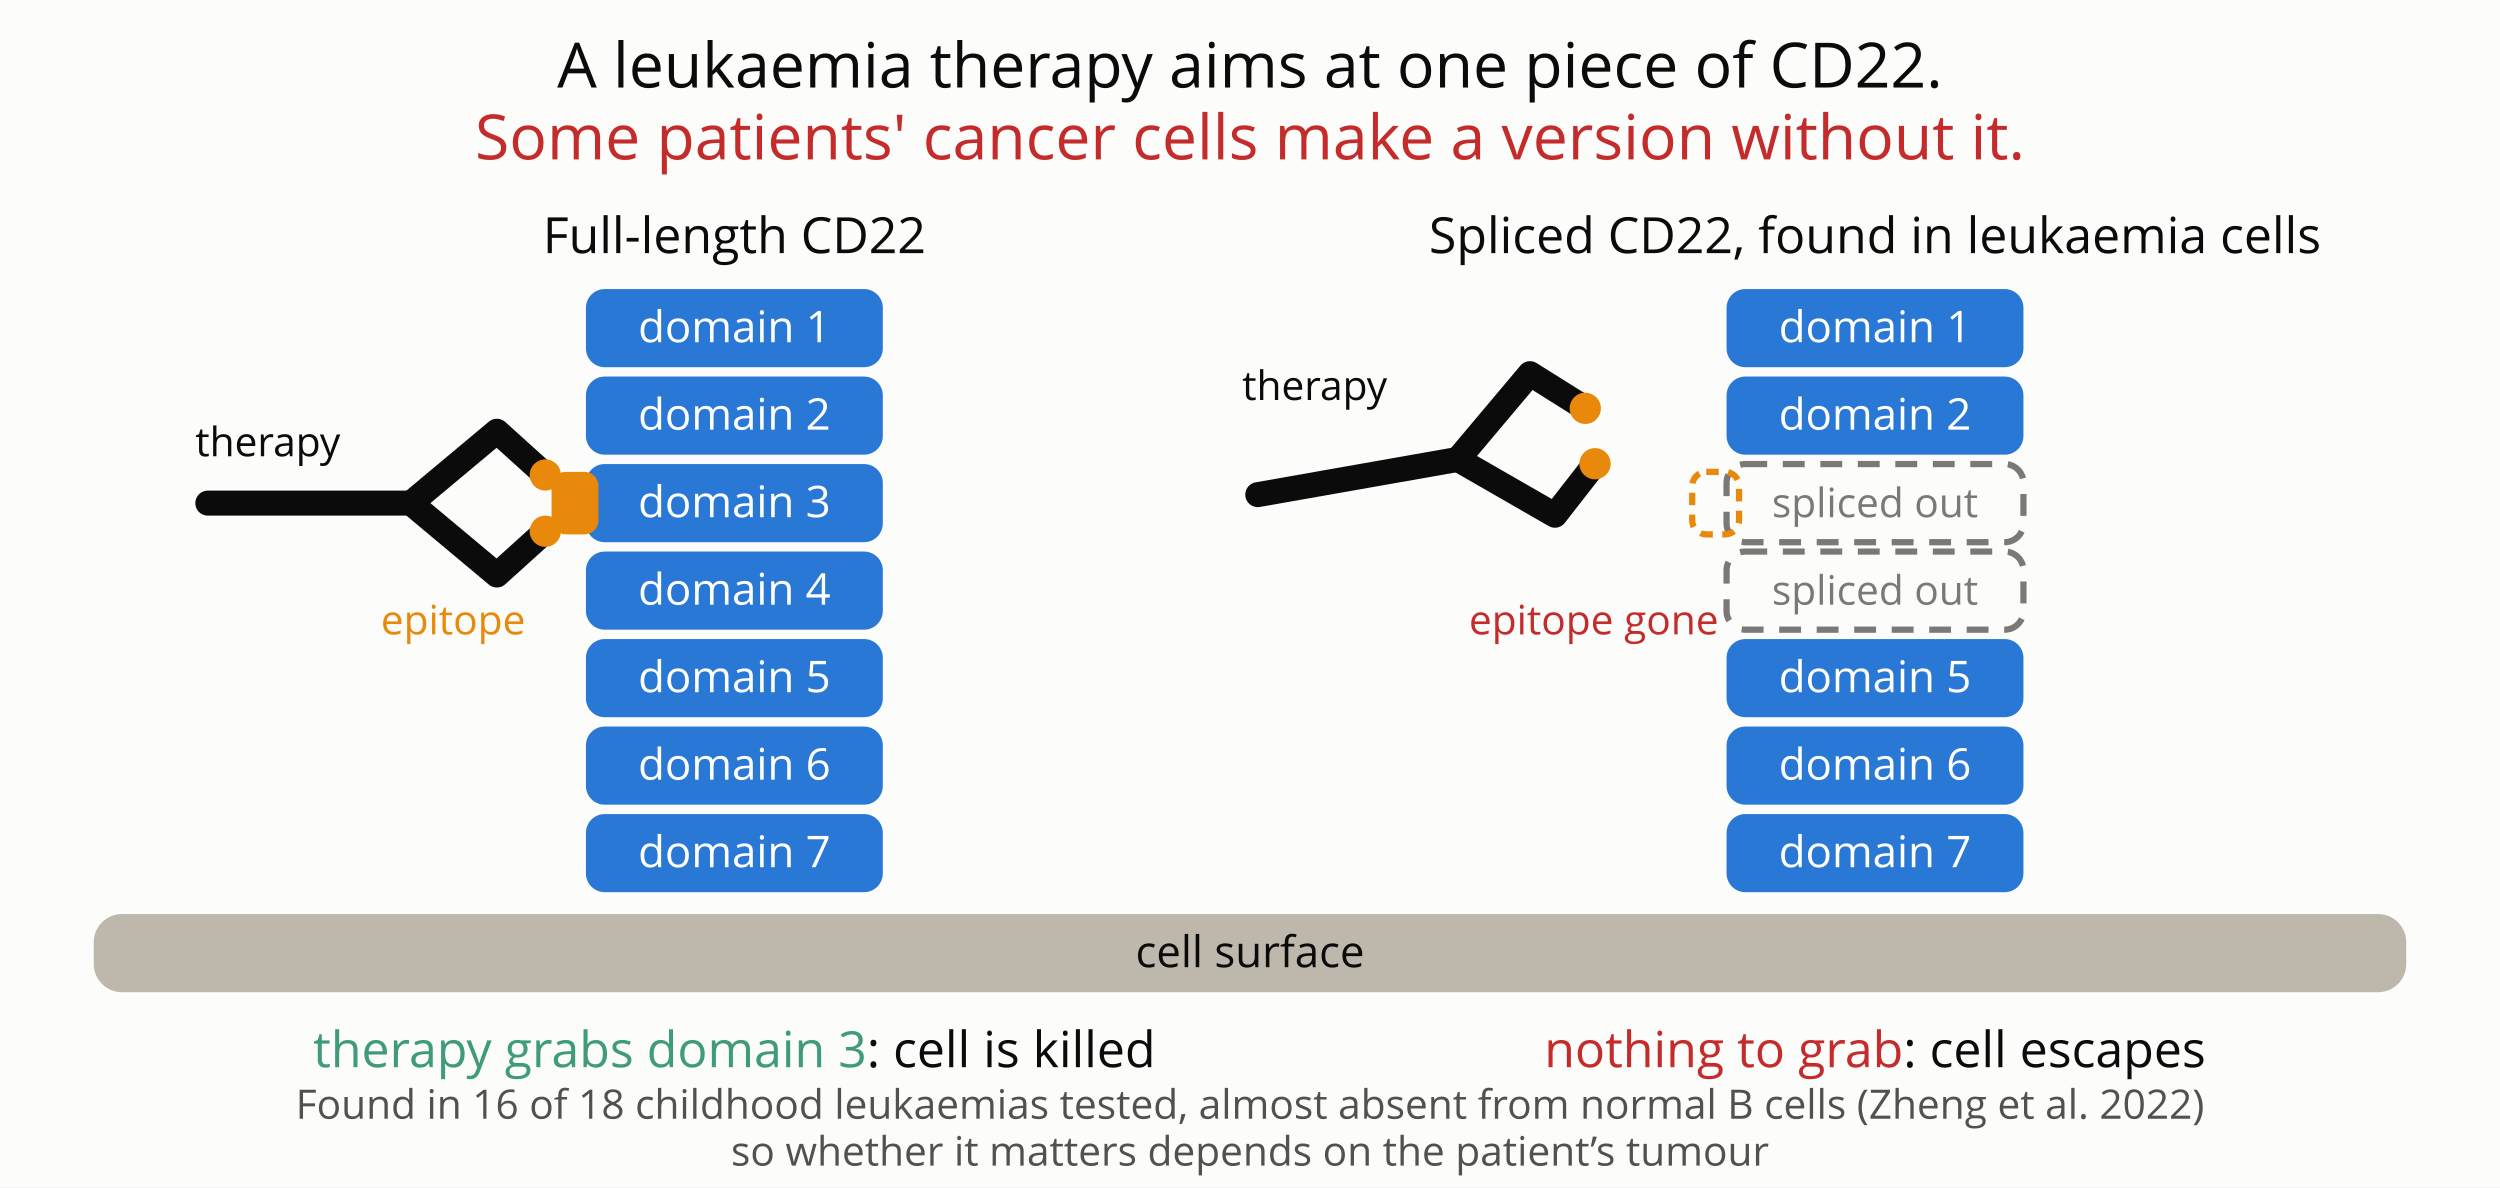
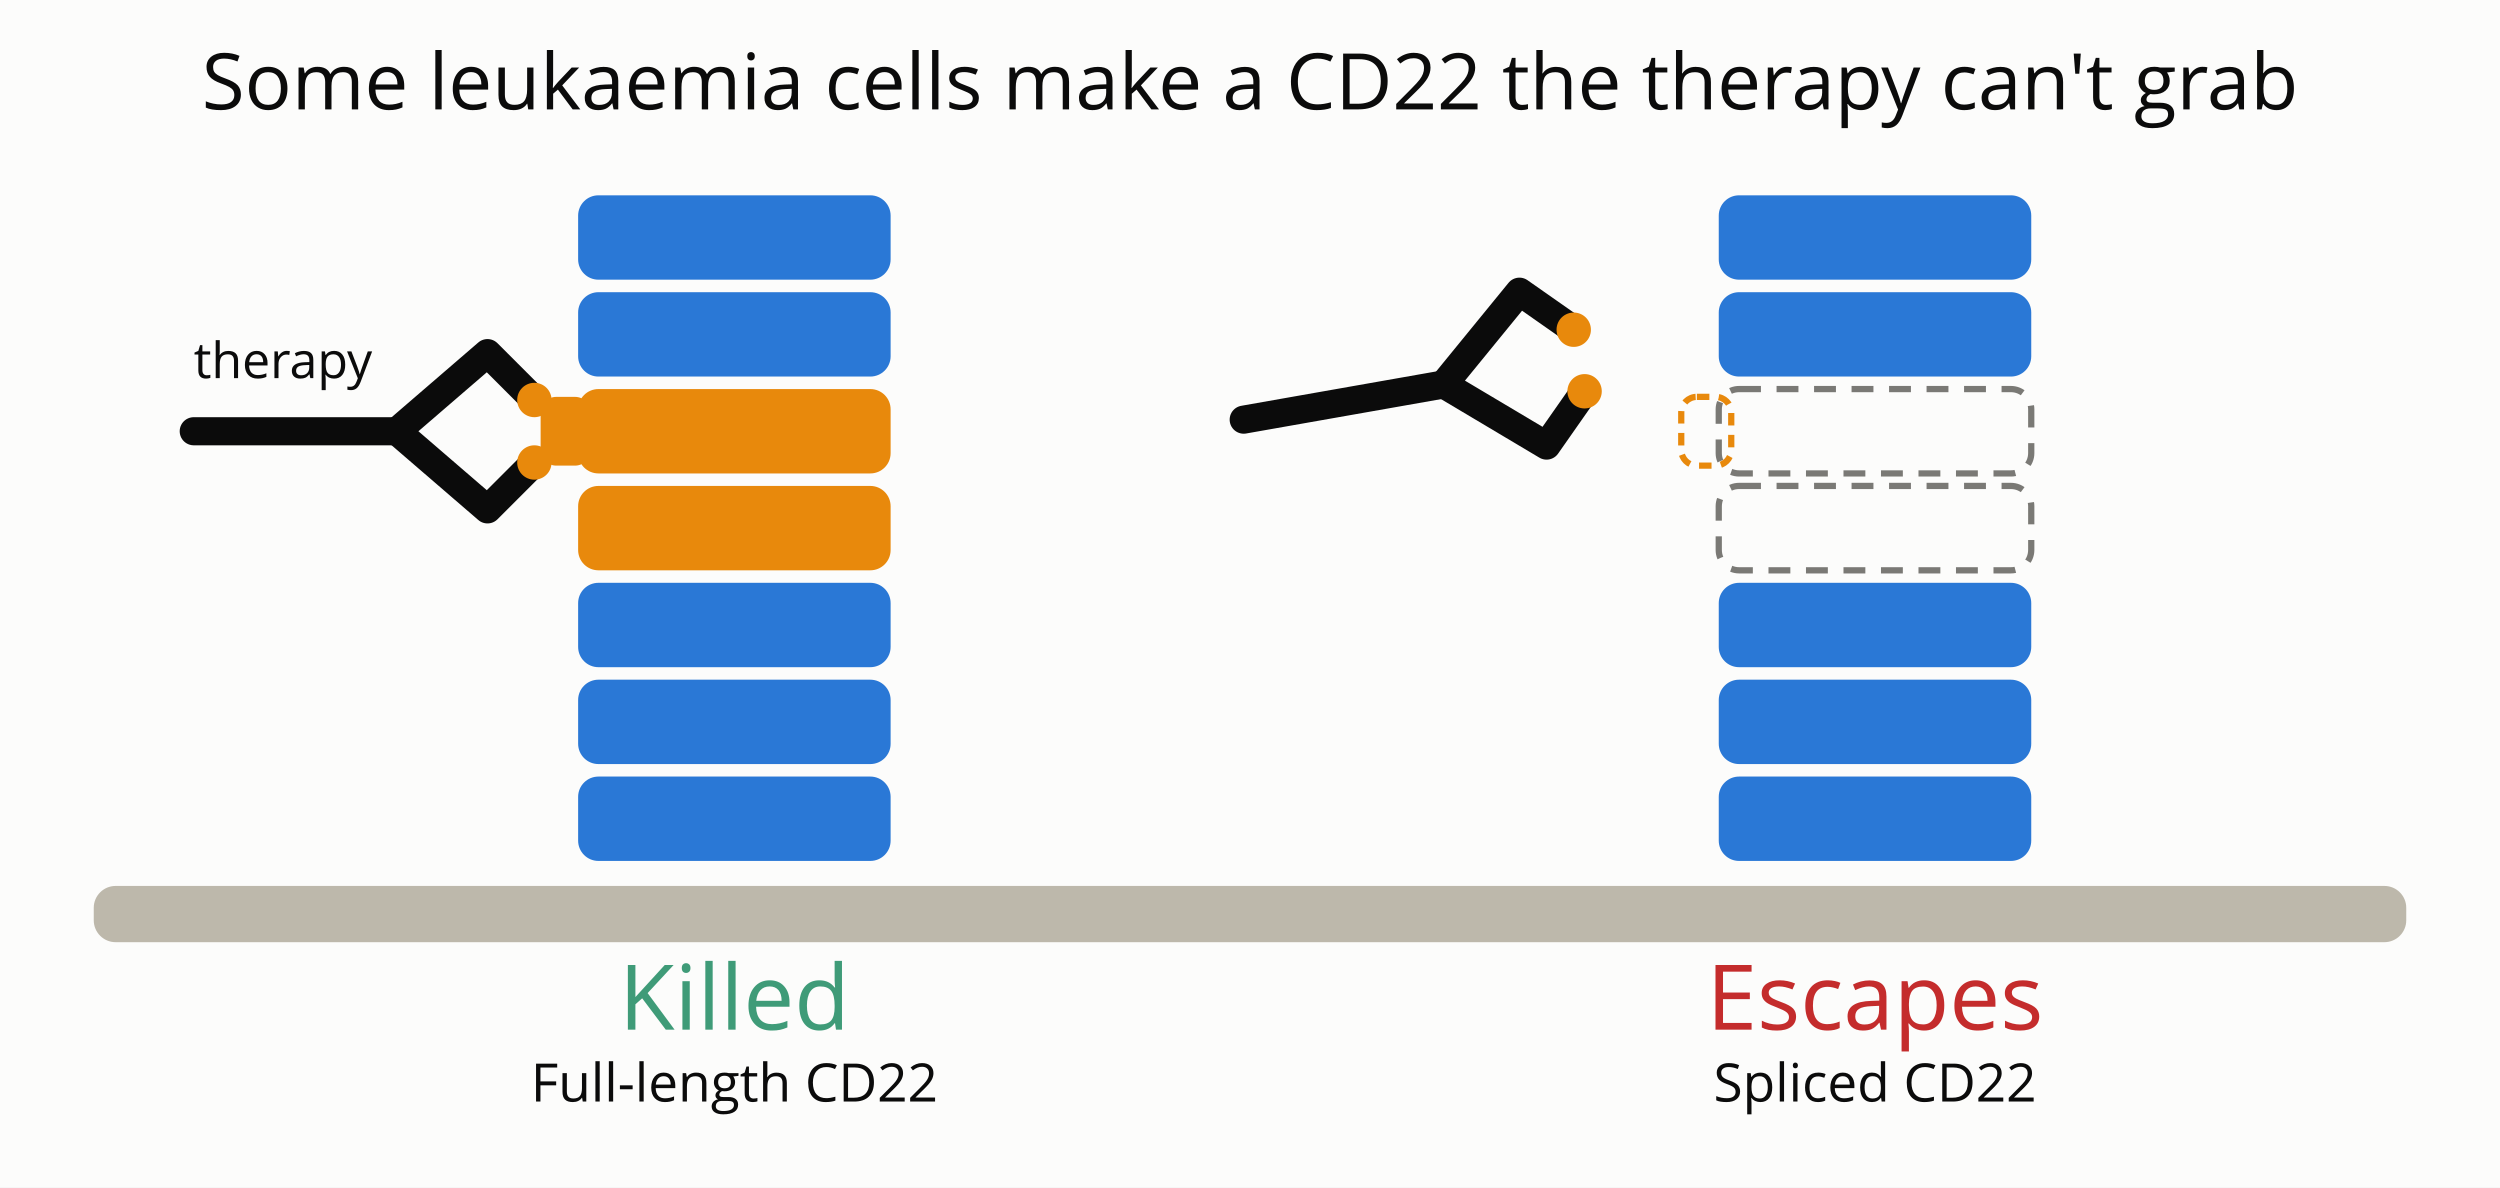
<svg xmlns="http://www.w3.org/2000/svg" viewBox="0 0 1600 760" font-family="Open Sans, Helvetica, Arial, sans-serif">
  <rect width="1600" height="760" fill="#fcfcfb" />
-   <text x="800" y="56" font-size="40" text-anchor="middle" fill="#0b0b0b">A leukaemia therapy aims at one piece of CD22.</text>
-   <text x="800" y="102" font-size="40" text-anchor="middle" fill="#c42c2c">Some patients' cancer cells make a version without it.</text>
-   <rect x="60" y="585" width="1480" height="50" rx="18" fill="#bdb8ab" />
-   <text x="800" y="619" font-size="28" text-anchor="middle" fill="#0b0b0b">cell surface</text>
-   <text x="470" y="162" font-size="32" text-anchor="middle" fill="#0b0b0b">Full-length CD22</text>
-   <rect x="375.0" y="185" width="190" height="50" rx="12" fill="#2a78d6" />
-   <text x="470" y="219" font-size="28" text-anchor="middle" fill="#fff">domain 1</text>
-   <rect x="375.0" y="241" width="190" height="50" rx="12" fill="#2a78d6" />
-   <text x="470" y="275" font-size="28" text-anchor="middle" fill="#fff">domain 2</text>
-   <rect x="375.0" y="297" width="190" height="50" rx="12" fill="#2a78d6" />
-   <text x="470" y="331" font-size="28" text-anchor="middle" fill="#fff">domain 3</text>
-   <rect x="375.0" y="353" width="190" height="50" rx="12" fill="#2a78d6" />
-   <text x="470" y="387" font-size="28" text-anchor="middle" fill="#fff">domain 4</text>
-   <rect x="375.0" y="409" width="190" height="50" rx="12" fill="#2a78d6" />
-   <text x="470" y="443" font-size="28" text-anchor="middle" fill="#fff">domain 5</text>
-   <rect x="375.0" y="465" width="190" height="50" rx="12" fill="#2a78d6" />
-   <text x="470" y="499" font-size="28" text-anchor="middle" fill="#fff">domain 6</text>
-   <rect x="375.0" y="521" width="190" height="50" rx="12" fill="#2a78d6" />
-   <text x="470" y="555" font-size="28" text-anchor="middle" fill="#fff">domain 7</text>
-   <rect x="353.0" y="302.0" width="30" height="40" rx="9" fill="#e8890c" />
+   <text x="800" y="70" font-size="50" text-anchor="middle" fill="#0b0b0b">Some leukaemia cells make a CD22 the therapy can't grab</text>
+   <rect x="60" y="567" width="1480" height="36" rx="14" fill="#bdb8ab" />
+   <rect x="370.0" y="125" width="200" height="54" rx="13" fill="#2a78d6" />
+   <rect x="370.0" y="187" width="200" height="54" rx="13" fill="#2a78d6" />
+   <rect x="370.0" y="249" width="200" height="54" rx="13" fill="#e8890c" />
+   <rect x="370.0" y="311" width="200" height="54" rx="13" fill="#e8890c" />
+   <rect x="370.0" y="373" width="200" height="54" rx="13" fill="#2a78d6" />
+   <rect x="370.0" y="435" width="200" height="54" rx="13" fill="#2a78d6" />
+   <rect x="370.0" y="497" width="200" height="54" rx="13" fill="#2a78d6" />
+   <rect x="346.0" y="254.0" width="32" height="44" rx="10" fill="#e8890c" />
  <g transform="">
-     <path d="M133.0 322.0 L263.0 322.0" stroke="#0b0b0b" stroke-width="16" stroke-linecap="round" />
-     <path d="M349.0 304.0 L318.0 276.0 L263.0 322.0 L318.0 368.0 L349.0 340.0" stroke="#0b0b0b" stroke-width="16" fill="none" stroke-linecap="round" stroke-linejoin="round" />
-     <circle cx="349.0" cy="304.0" r="10" fill="#e8890c" />
-     <circle cx="349.0" cy="340.0" r="10" fill="#e8890c" />
+     <path d="M124.0 276.0 L254.0 276.0" stroke="#0b0b0b" stroke-width="18" stroke-linecap="round" />
+     <path d="M342.0 256.0 L312.0 226.0 L254.0 276.0 L312.0 326.0 L342.0 296.0" stroke="#0b0b0b" stroke-width="18" fill="none" stroke-linecap="round" stroke-linejoin="round" />
+     <circle cx="342.0" cy="256.0" r="11" fill="#e8890c" />
+     <circle cx="342.0" cy="296.0" r="11" fill="#e8890c" />
  </g>
-   <text x="125.0" y="292.0" font-size="26" fill="#0b0b0b">therapy</text>
-   <text x="290.0" y="406.0" font-size="26" text-anchor="middle" fill="#e8890c">epitope</text>
-   <text x="470" y="683" font-size="32" text-anchor="middle" fill="#3f9b78">therapy grabs domain 3<tspan fill="#0b0b0b">: cell is killed</tspan>
-   </text>
-   <text x="1200" y="162" font-size="32" text-anchor="middle" fill="#0b0b0b">Spliced CD22, found in leukaemia cells</text>
-   <rect x="1105.0" y="185" width="190" height="50" rx="12" fill="#2a78d6" />
-   <text x="1200" y="219" font-size="28" text-anchor="middle" fill="#fff">domain 1</text>
-   <rect x="1105.0" y="241" width="190" height="50" rx="12" fill="#2a78d6" />
-   <text x="1200" y="275" font-size="28" text-anchor="middle" fill="#fff">domain 2</text>
-   <rect x="1105.0" y="297" width="190" height="50" rx="12" fill="#fcfcfb" stroke="#7a7975" stroke-width="4" stroke-dasharray="14 10" />
-   <text x="1200" y="331" font-size="26" text-anchor="middle" fill="#7a7975">spliced out</text>
-   <rect x="1105.0" y="353" width="190" height="50" rx="12" fill="#fcfcfb" stroke="#7a7975" stroke-width="4" stroke-dasharray="14 10" />
-   <text x="1200" y="387" font-size="26" text-anchor="middle" fill="#7a7975">spliced out</text>
-   <rect x="1105.0" y="409" width="190" height="50" rx="12" fill="#2a78d6" />
-   <text x="1200" y="443" font-size="28" text-anchor="middle" fill="#fff">domain 5</text>
-   <rect x="1105.0" y="465" width="190" height="50" rx="12" fill="#2a78d6" />
-   <text x="1200" y="499" font-size="28" text-anchor="middle" fill="#fff">domain 6</text>
-   <rect x="1105.0" y="521" width="190" height="50" rx="12" fill="#2a78d6" />
-   <text x="1200" y="555" font-size="28" text-anchor="middle" fill="#fff">domain 7</text>
-   <rect x="1083.0" y="302.0" width="30" height="40" rx="9" fill="none" stroke="#e8890c" stroke-width="4" stroke-dasharray="8 6" />
-   <g transform="translate(-60 -28) rotate(-10 993.0 322.0)">
-     <path d="M863.0 322.0 L993.0 322.0" stroke="#0b0b0b" stroke-width="16" stroke-linecap="round" />
-     <path d="M1079.0 304.0 L1048.0 276.0 L993.0 322.0 L1048.0 368.0 L1079.0 340.0" stroke="#0b0b0b" stroke-width="16" fill="none" stroke-linecap="round" stroke-linejoin="round" />
-     <circle cx="1079.0" cy="304.0" r="10" fill="#e8890c" />
-     <circle cx="1079.0" cy="340.0" r="10" fill="#e8890c" />
+   <text x="124.0" y="242.0" font-size="32" fill="#0b0b0b">therapy</text>
+   <text x="470" y="659" font-size="58" text-anchor="middle" fill="#3f9b78">Killed</text>
+   <text x="470" y="705" font-size="34" text-anchor="middle" fill="#0b0b0b">Full-length CD22</text>
+   <rect x="1100.0" y="125" width="200" height="54" rx="13" fill="#2a78d6" />
+   <rect x="1100.0" y="187" width="200" height="54" rx="13" fill="#2a78d6" />
+   <rect x="1100.0" y="249" width="200" height="54" rx="13" fill="#fcfcfb" stroke="#7a7975" stroke-width="4" stroke-dasharray="14 10" />
+   <rect x="1100.0" y="311" width="200" height="54" rx="13" fill="#fcfcfb" stroke="#7a7975" stroke-width="4" stroke-dasharray="14 10" />
+   <rect x="1100.0" y="373" width="200" height="54" rx="13" fill="#2a78d6" />
+   <rect x="1100.0" y="435" width="200" height="54" rx="13" fill="#2a78d6" />
+   <rect x="1100.0" y="497" width="200" height="54" rx="13" fill="#2a78d6" />
+   <rect x="1076.0" y="254.0" width="32" height="44" rx="10" fill="none" stroke="#e8890c" stroke-width="4" stroke-dasharray="8 6" />
+   <g transform="translate(-60 -30) rotate(-10 984.0 276.0)">
+     <path d="M854.0 276.0 L984.0 276.0" stroke="#0b0b0b" stroke-width="18" stroke-linecap="round" />
+     <path d="M1072.0 256.0 L1042.0 226.0 L984.0 276.0 L1042.0 326.0 L1072.0 296.0" stroke="#0b0b0b" stroke-width="18" fill="none" stroke-linecap="round" stroke-linejoin="round" />
+     <circle cx="1072.0" cy="256.0" r="11" fill="#e8890c" />
+     <circle cx="1072.0" cy="296.0" r="11" fill="#e8890c" />
  </g>
-   <text x="795.0" y="256.0" font-size="26" fill="#0b0b0b">therapy</text>
-   <text x="1020.0" y="406.0" font-size="26" text-anchor="middle" fill="#c42c2c">epitope gone</text>
-   <text x="1200" y="683" font-size="32" text-anchor="middle" fill="#c42c2c">nothing to grab<tspan fill="#0b0b0b">: cell escapes</tspan>
-   </text>
-   <text x="800" y="716" font-size="26" text-anchor="middle" fill="#52514e">Found in 16 of 18 childhood leukaemias tested, almost absent from normal B cells (Zheng et al. 2022)</text>
-   <text x="800" y="746" font-size="26" text-anchor="middle" fill="#52514e">so whether it matters depends on the patient’s tumour</text>
+   <text x="1200" y="659" font-size="58" text-anchor="middle" fill="#c42c2c">Escapes</text>
+   <text x="1200" y="705" font-size="34" text-anchor="middle" fill="#0b0b0b">Spliced CD22</text>
</svg>
